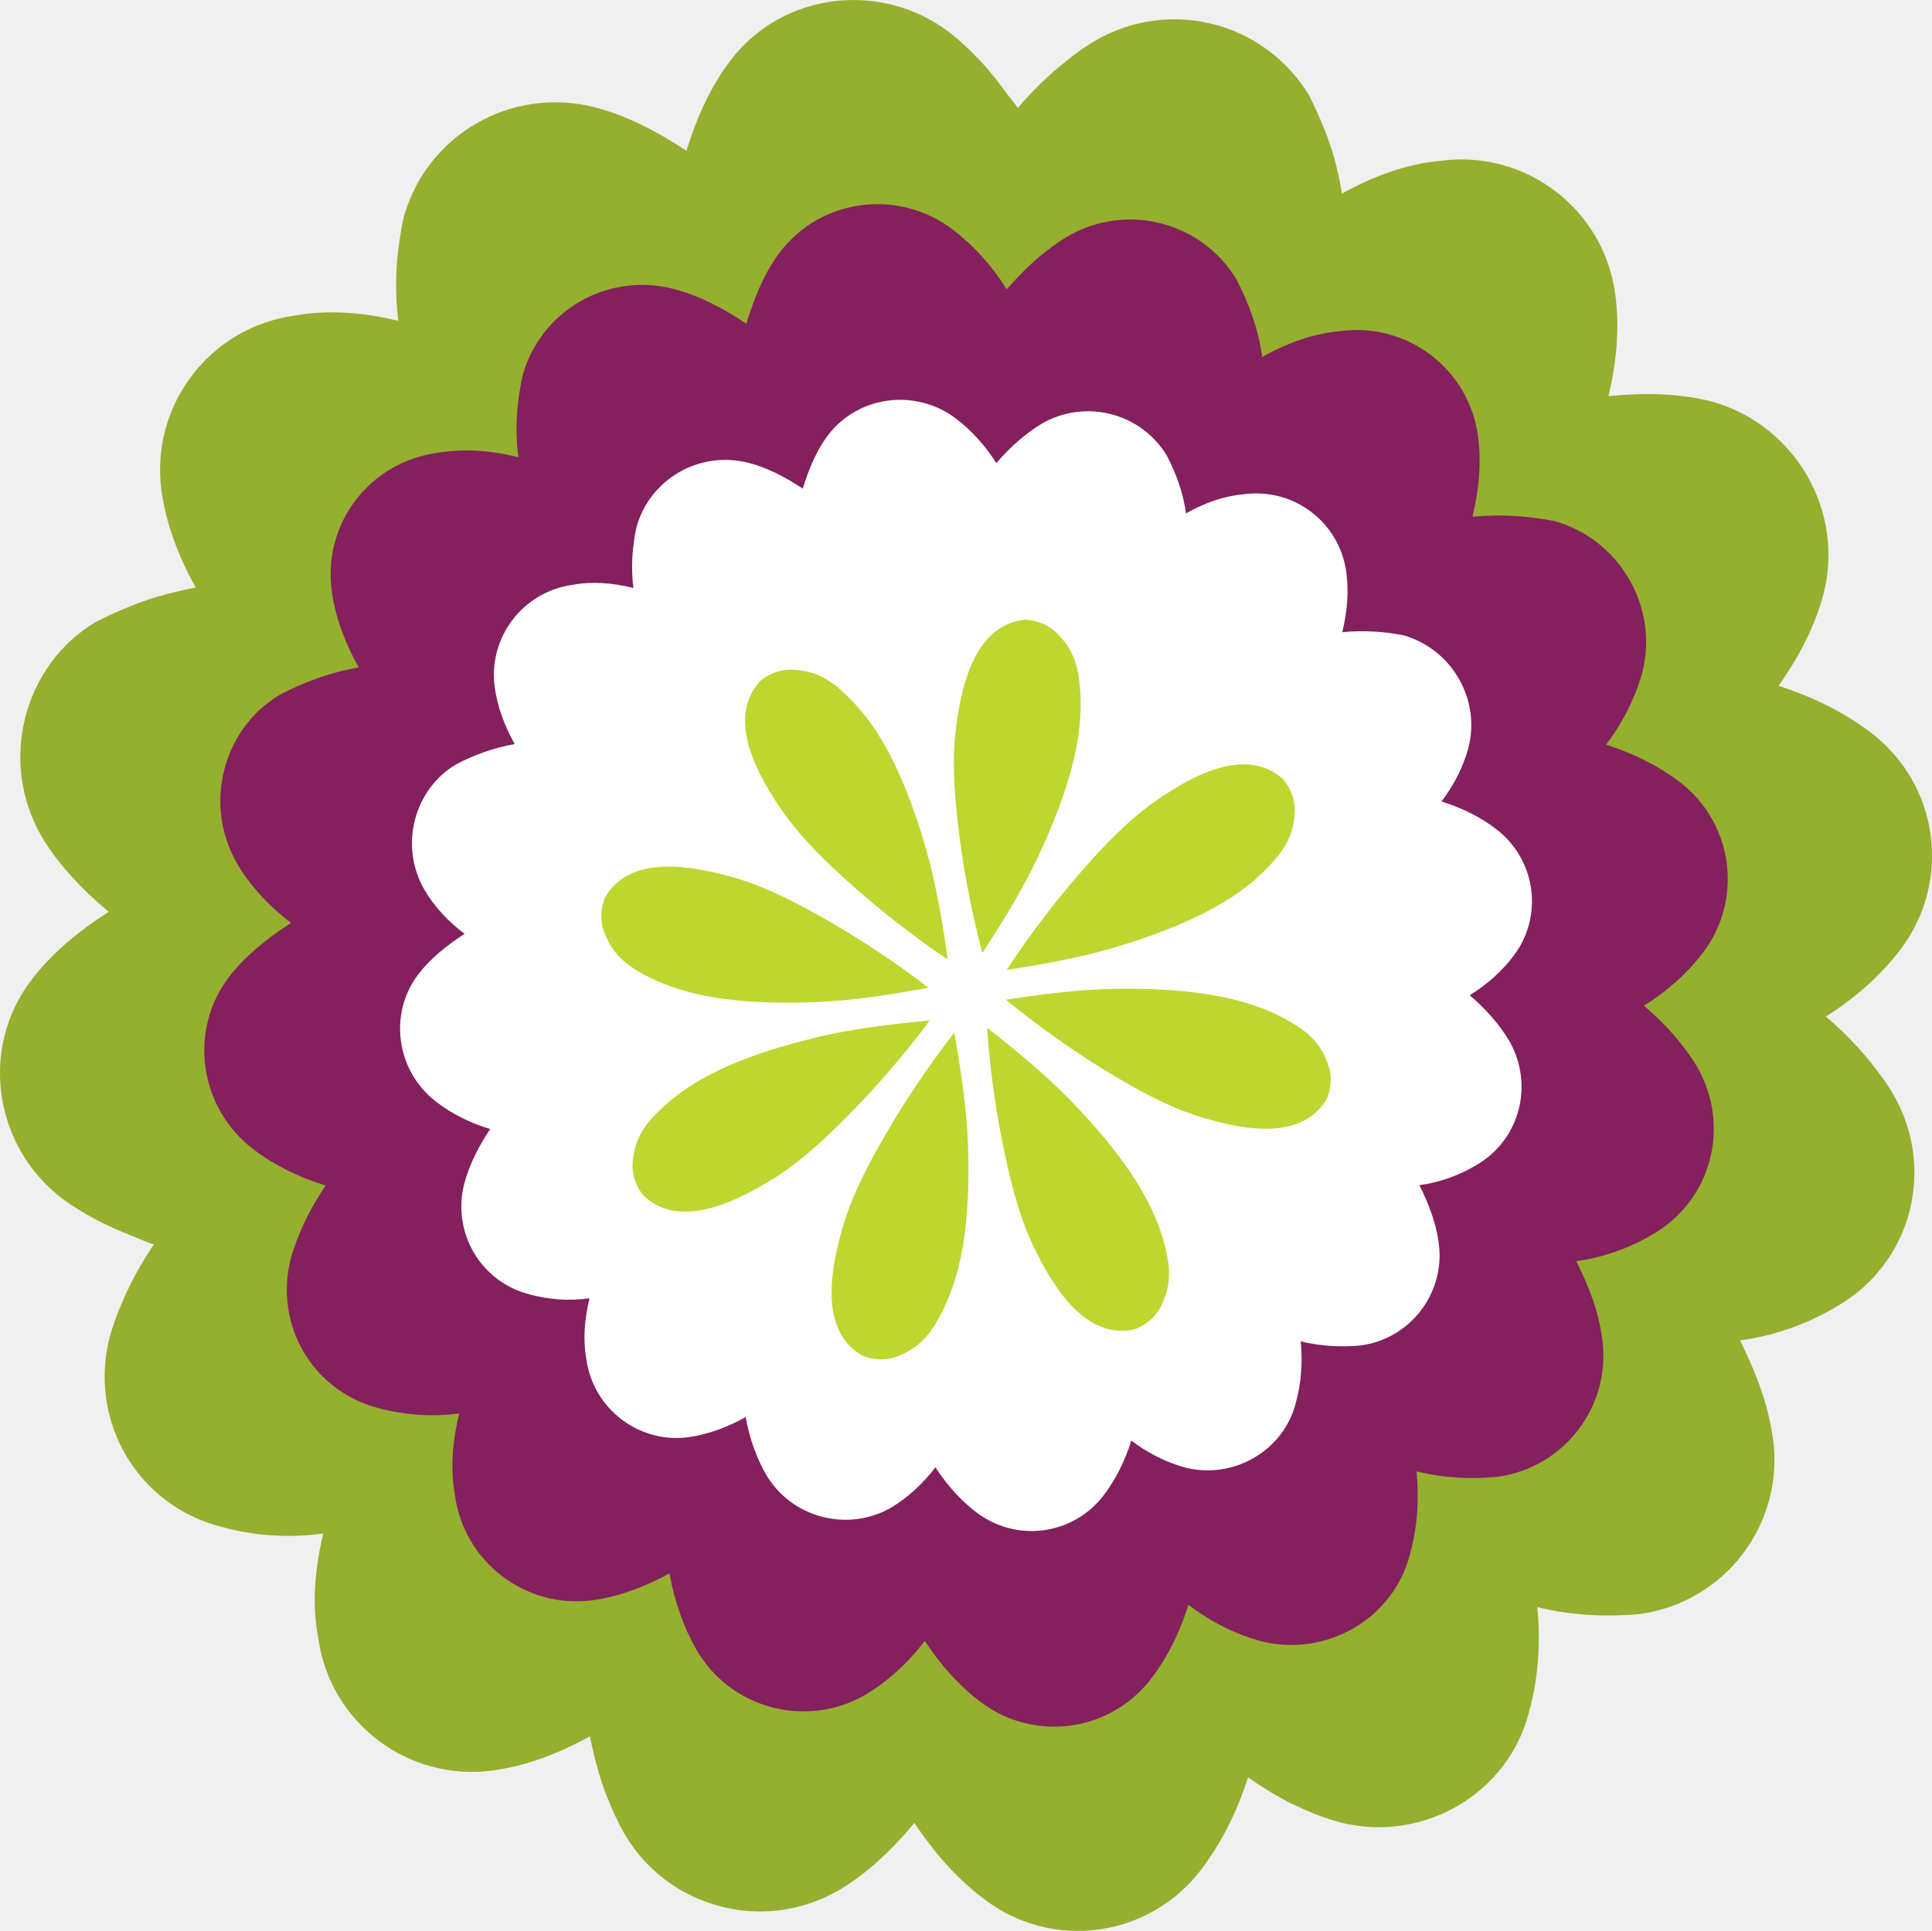
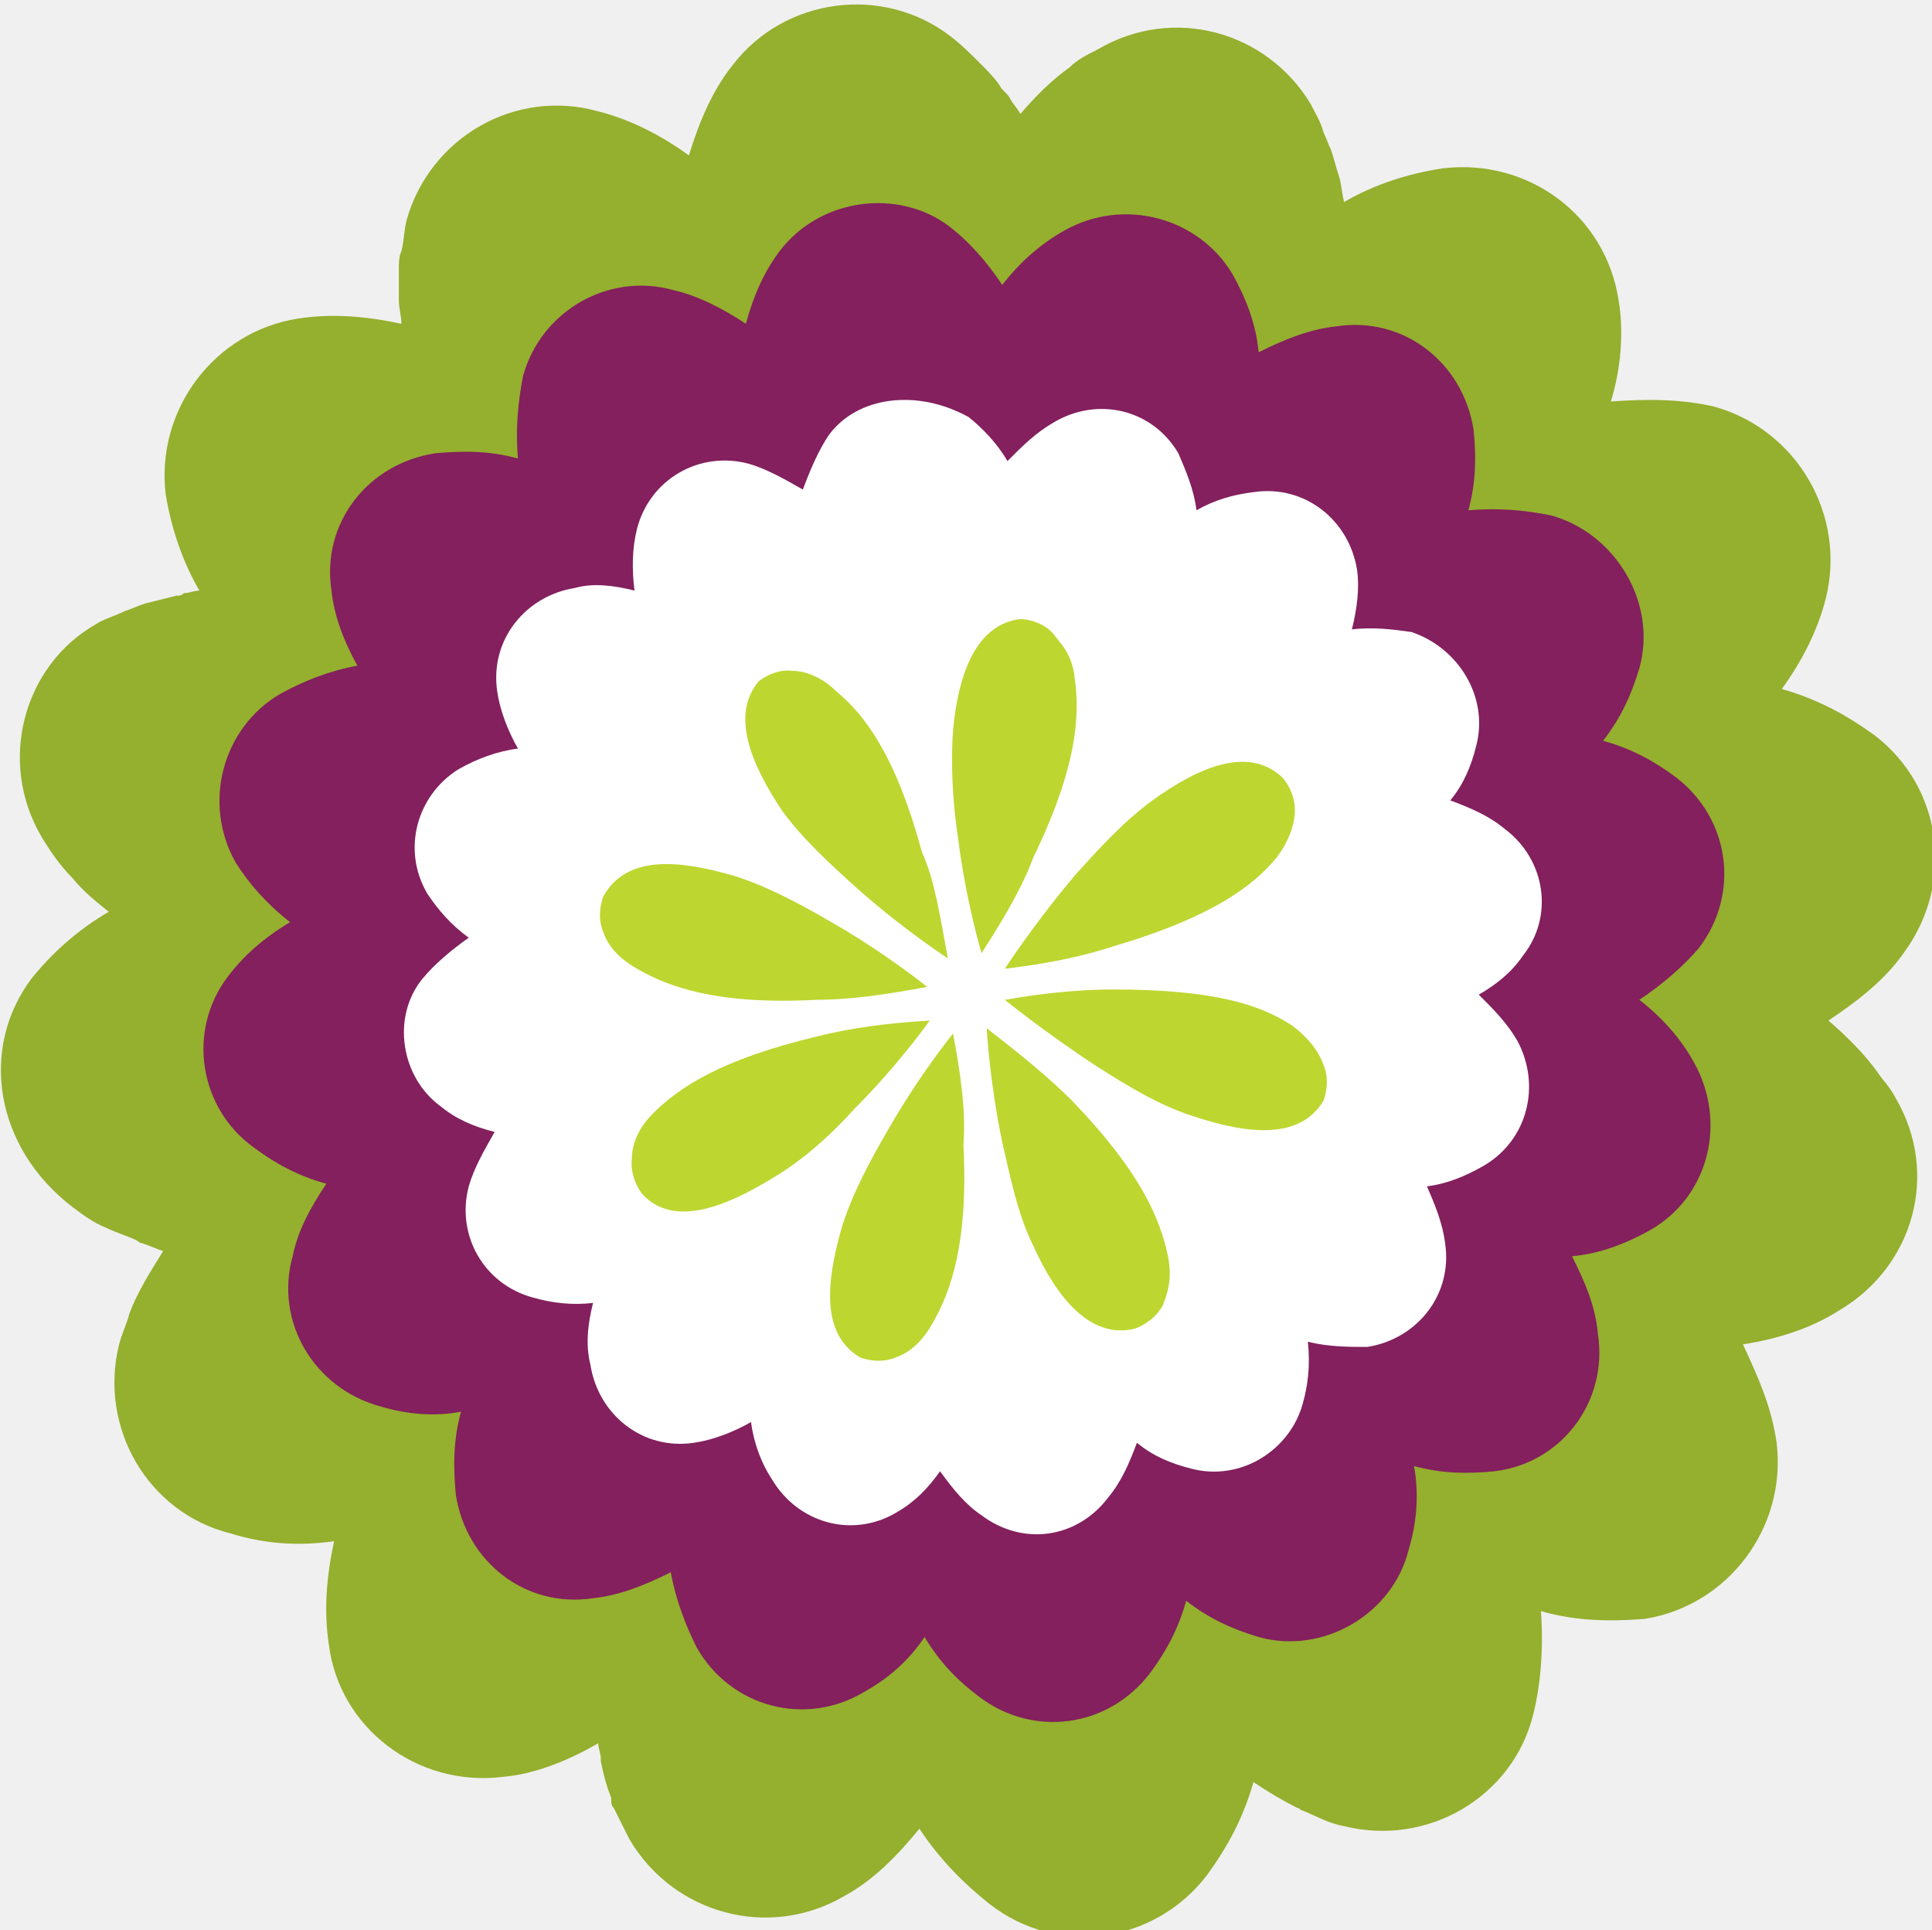
- <svg xmlns="http://www.w3.org/2000/svg" version="1.1" id="Layer_1" x="0px" y="0px" width="74.555px" height="74.521px" viewBox="0 0 74.555 74.521" enable-background="new 0 0 74.555 74.521" xml:space="preserve">
-   <path fill="#95AF2E" d="M1.202,37.836c0.791-1.043,1.824-1.898,2.996-2.646c0.007,0.006,0.007,0.006,0.007,0.006  c0.015-0.006,0.022-0.016,0.035-0.023c0,0-0.003,0-0.006-0.002c-0.01,0.008-0.021,0.01-0.037,0.02  c-0.495-0.41-0.958-0.844-1.376-1.301c-0.485-0.523-0.904-1.069-1.23-1.637c-1.657-2.891-0.669-6.602,2.107-8.25  c0.343-0.176,0.698-0.342,1.056-0.49c0.253-0.109,0.503-0.211,0.77-0.303c0.382-0.137,0.778-0.25,1.182-0.348  c0.091-0.027,0.184-0.041,0.271-0.064c0.19-0.043,0.38-0.086,0.575-0.124c-0.687-1.233-1.149-2.493-1.32-3.739  c-0.444-3.278,1.855-6.305,5.135-6.754c1.288-0.232,2.633-0.131,3.998,0.201c-0.029-0.314-0.061-0.628-0.07-0.934  c-0.015-0.396-0.011-0.776,0.013-1.167c0.011-0.232,0.041-0.454,0.067-0.679c0.053-0.408,0.114-0.824,0.206-1.225  c0.887-3.175,4.151-5.061,7.371-4.236c1.182,0.299,2.404,0.924,3.537,1.679c0.399-1.291,0.931-2.478,1.698-3.485  c2.002-2.637,5.806-3.094,8.441-1.093c0.417,0.321,0.802,0.684,1.164,1.069c0.234,0.242,0.451,0.508,0.666,0.775  c0.132,0.172,0.263,0.342,0.389,0.521c0.139,0.186,0.297,0.356,0.43,0.561c0.594-0.699,1.23-1.314,1.918-1.85  c0.343-0.275,0.693-0.528,1.068-0.748c2.889-1.669,6.534-0.723,8.246,2.101c0.187,0.359,0.354,0.728,0.508,1.101  c0.097,0.227,0.189,0.459,0.271,0.695c0.118,0.338,0.219,0.682,0.303,1.035c0.078,0.315,0.142,0.64,0.193,0.971  c1.23-0.684,2.488-1.143,3.795-1.265c3.281-0.447,6.304,1.847,6.751,5.134c0.172,1.236,0.068,2.577-0.261,3.945  c1.382-0.133,2.729-0.111,4.002,0.212c3.18,0.894,5.129,4.202,4.295,7.432c-0.328,1.245-0.945,2.416-1.731,3.539  c1.371,0.444,2.536,1.026,3.558,1.802c2.635,2.006,3.143,5.736,1.14,8.379c-0.731,0.961-1.703,1.844-2.874,2.582  c0.725,0.617,1.367,1.286,1.914,2.006c0.249,0.313,0.482,0.641,0.684,0.988c1.664,2.881,0.721,6.525-2.168,8.188  c-1.116,0.671-2.381,1.132-3.741,1.316c0.636,1.296,1.081,2.448,1.272,3.808c0.443,3.281-1.854,6.301-5.138,6.753  c-1.309,0.116-2.585,0.063-3.957-0.265c0.136,1.418,0.029,2.76-0.314,4.019c-0.782,3.157-4.086,5.116-7.313,4.281  c-0.558-0.147-1.095-0.359-1.623-0.61c-0.069-0.035-0.14-0.063-0.212-0.096c-0.58-0.289-1.15-0.641-1.703-1.023  c-0.442,1.37-1.029,2.526-1.807,3.555c-2.002,2.639-5.744,3.151-8.378,1.139c-1.021-0.771-1.892-1.741-2.689-2.94  c-0.874,1.058-1.836,1.965-2.946,2.616c-2.887,1.658-6.594,0.666-8.257-2.219c-0.222-0.387-0.415-0.811-0.593-1.25  c-0.052-0.125-0.105-0.24-0.149-0.364c-0.164-0.455-0.306-0.932-0.421-1.425c-0.006-0.027-0.015-0.061-0.019-0.094  c-0.048-0.199-0.099-0.398-0.136-0.607c-1.234,0.689-2.498,1.15-3.74,1.32c-3.286,0.447-6.306-1.852-6.749-5.139  c-0.239-1.297-0.134-2.628,0.202-4.006c-1.364,0.189-2.705,0.084-3.958-0.264c-3.229-0.832-5.115-4.09-4.287-7.318  c0.11-0.408,0.261-0.814,0.429-1.218c0.335-0.811,0.761-1.593,1.274-2.355c-0.293-0.087-0.547-0.22-0.826-0.323  c-0.079-0.034-0.153-0.061-0.231-0.096c-0.396-0.16-0.79-0.334-1.157-0.532c-0.458-0.243-0.903-0.509-1.311-0.814  C-0.23,44.263-0.804,40.479,1.202,37.836z" />
-   <path fill-rule="evenodd" clip-rule="evenodd" fill="#83205D" d="M30.106,9.724c-0.578,0.755-0.989,1.724-1.304,2.772  c-0.897-0.611-1.878-1.111-2.816-1.346c-2.542-0.653-5.117,0.829-5.818,3.338c-0.224,1.031-0.31,2.088-0.161,3.157  c-1.082-0.267-2.137-0.342-3.159-0.161c-2.589,0.357-4.4,2.735-4.045,5.331c0.134,0.978,0.496,1.97,1.039,2.944  c-1.11,0.194-2.106,0.563-3.041,1.053c-2.191,1.299-2.969,4.223-1.66,6.499c0.482,0.845,1.228,1.648,2.089,2.308  c-0.962,0.627-1.779,1.288-2.399,2.094c-1.582,2.084-1.13,5.069,0.951,6.646c0.814,0.617,1.743,1.076,2.784,1.394  c-0.601,0.897-1.067,1.827-1.343,2.819c-0.655,2.547,0.833,5.113,3.377,5.77c0.99,0.266,2.05,0.355,3.121,0.207  c-0.263,1.082-0.347,2.139-0.164,3.164c0.354,2.58,2.741,4.396,5.327,4.045c0.981-0.137,1.978-0.5,2.951-1.035  c0.195,1.104,0.559,2.1,1.039,2.944c1.312,2.276,4.23,3.058,6.508,1.748c0.882-0.526,1.652-1.228,2.305-2.087  c0.631,0.961,1.329,1.73,2.138,2.346c2.082,1.582,5.029,1.176,6.609-0.902c0.618-0.809,1.079-1.737,1.43-2.835  c0.865,0.658,1.79,1.128,2.783,1.399c2.543,0.652,5.152-0.883,5.768-3.377c0.275-0.998,0.357-2.054,0.249-3.175  c1.081,0.267,2.088,0.307,3.12,0.212c2.586-0.35,4.4-2.732,4.045-5.32c-0.144-1.077-0.494-1.98-1.002-3.002  c1.07-0.149,2.068-0.51,2.951-1.038c2.279-1.314,3.021-4.185,1.712-6.464c-0.533-0.881-1.224-1.654-2.052-2.358  c0.924-0.574,1.69-1.272,2.27-2.036c1.582-2.077,1.178-5.023-0.896-6.602c-0.817-0.618-1.738-1.082-2.835-1.438  c0.652-0.855,1.116-1.789,1.396-2.776c0.654-2.544-0.885-5.153-3.392-5.852c-0.978-0.19-2.037-0.275-3.159-0.166  c0.264-1.087,0.347-2.136,0.212-3.118c-0.351-2.594-2.738-4.402-5.327-4.045c-1.029,0.094-2.027,0.451-2.999,0.995  c-0.146-1.069-0.509-2.062-1-3.001c-1.347-2.223-4.224-2.965-6.499-1.658c-0.885,0.531-1.652,1.229-2.357,2.051  c-0.574-0.916-1.275-1.689-2.085-2.307C34.687,7.276,31.686,7.645,30.106,9.724z" />
-   <path fill-rule="evenodd" clip-rule="evenodd" fill="#FFFFFF" d="M31.95,16.801c-0.43,0.566-0.735,1.278-0.97,2.057  c-0.669-0.446-1.397-0.821-2.094-0.995c-1.888-0.483-3.802,0.615-4.324,2.478c-0.162,0.769-0.224,1.552-0.118,2.35  c-0.802-0.195-1.591-0.262-2.349-0.119c-1.917,0.264-3.267,2.029-3.003,3.953c0.099,0.732,0.366,1.471,0.769,2.191  c-0.823,0.149-1.559,0.417-2.256,0.781c-1.627,0.963-2.207,3.137-1.233,4.832c0.36,0.625,0.911,1.227,1.554,1.711  c-0.715,0.471-1.321,0.957-1.783,1.561c-1.175,1.546-0.84,3.766,0.707,4.934c0.604,0.465,1.296,0.806,2.066,1.039  c-0.446,0.667-0.795,1.356-0.998,2.096c-0.488,1.889,0.62,3.795,2.511,4.285c0.735,0.197,1.522,0.266,2.32,0.15  c-0.196,0.807-0.257,1.595-0.123,2.35c0.265,1.922,2.035,3.271,3.956,3.01c0.729-0.103,1.47-0.373,2.192-0.774  c0.149,0.825,0.417,1.563,0.772,2.19c0.974,1.694,3.148,2.273,4.841,1.305c0.654-0.396,1.224-0.92,1.71-1.555  c0.469,0.712,0.985,1.283,1.586,1.74c1.551,1.174,3.735,0.878,4.912-0.668c0.457-0.601,0.803-1.295,1.063-2.104  c0.643,0.484,1.328,0.832,2.067,1.037c1.888,0.484,3.827-0.662,4.284-2.51c0.202-0.74,0.264-1.526,0.185-2.357  c0.802,0.194,1.55,0.224,2.316,0.158c1.926-0.263,3.276-2.037,3.009-3.959c-0.109-0.793-0.371-1.467-0.744-2.228  c0.795-0.107,1.537-0.38,2.191-0.771c1.692-0.977,2.244-3.107,1.271-4.803c-0.394-0.655-0.908-1.228-1.522-1.756  c0.688-0.424,1.254-0.941,1.686-1.511c1.176-1.541,0.873-3.73-0.67-4.905c-0.602-0.459-1.287-0.803-2.104-1.063  c0.488-0.638,0.834-1.332,1.038-2.063c0.486-1.895-0.659-3.834-2.519-4.353c-0.732-0.138-1.516-0.198-2.348-0.116  c0.197-0.81,0.255-1.591,0.154-2.32c-0.263-1.927-2.031-3.267-3.956-3.004c-0.765,0.066-1.505,0.332-2.23,0.738  c-0.106-0.797-0.377-1.532-0.739-2.23c-1.003-1.651-3.139-2.205-4.828-1.23c-0.655,0.396-1.229,0.916-1.752,1.521  c-0.43-0.682-0.951-1.254-1.548-1.713C35.351,14.983,33.124,15.254,31.95,16.801z" />
-   <g>
-     <path fill="#BED630" d="M38.818,38.584c0,0,1.563,1.316,3.618,2.596c1.147,0.711,2.435,1.457,3.717,1.87   c2.071,0.669,4.116,0.886,5.038-0.62c0,0,0.338-0.677,0.035-1.416c-0.13-0.321-0.355-0.912-1.227-1.453   c-1.217-0.76-3.025-1.449-6.9-1.4C41.867,38.176,40.45,38.328,38.818,38.584z" />
-     <path fill="#BED630" d="M35.878,39.385c0,0-1.198,1.656-2.884,3.395c-0.939,0.967-2.01,2.001-3.154,2.713   c-1.848,1.148-3.779,1.857-5.037,0.617c0,0-0.492-0.577-0.377-1.367c0.048-0.342,0.126-0.967,0.838-1.703   c0.998-1.029,2.586-2.141,6.359-3.031C32.822,39.727,34.234,39.535,35.878,39.385z" />
-     <path fill="#BED630" d="M36.825,39.857c0,0-1.277,1.595-2.506,3.68c-0.686,1.164-1.397,2.471-1.78,3.76   c-0.618,2.09-0.789,4.139,0.741,5.023c0,0,0.688,0.319,1.419,0c0.315-0.137,0.897-0.379,1.42-1.26   c0.73-1.238,1.376-3.063,1.234-6.934C37.306,42.895,37.117,41.48,36.825,39.857z" />
-     <path fill="#BED630" d="M38.091,39.666c0,0,0.111,2.036,0.59,4.412c0.265,1.324,0.606,2.769,1.184,3.989   c0.933,1.964,2.173,3.605,3.901,3.243c0,0,0.727-0.22,1.059-0.945c0.143-0.315,0.416-0.883,0.216-1.887   c-0.28-1.41-1.018-3.199-3.708-5.987C40.476,41.605,39.393,40.68,38.091,39.666z" />
-     <path fill="#BED630" d="M38.848,37.434c0,0,1.096-1.723,2.676-3.563c0.879-1.021,1.885-2.116,2.985-2.896   c1.775-1.259,3.659-2.08,4.991-0.917c0,0,0.524,0.546,0.458,1.341c-0.026,0.344-0.069,0.974-0.735,1.752   c-0.936,1.09-2.452,2.287-6.166,3.402C41.877,36.907,40.479,37.186,38.848,37.434z" />
-     <path fill="#BED630" d="M35.827,38.119c0,0-1.603-1.268-3.697-2.482c-1.168-0.68-2.476-1.381-3.77-1.759   c-2.091-0.604-4.142-0.763-5.017,0.773c0,0-0.315,0.687,0.008,1.417c0.14,0.318,0.384,0.895,1.27,1.414   c1.24,0.722,3.068,1.356,6.94,1.19C32.792,38.619,34.204,38.424,35.827,38.119z" />
-     <path fill="#BED630" d="M36.574,37.029c0,0-1.71-1.115-3.526-2.715c-1.014-0.896-2.097-1.914-2.863-3.021   c-1.236-1.789-2.035-3.686-0.857-5.002c0,0,0.553-0.518,1.347-0.441c0.344,0.033,0.973,0.077,1.742,0.756   c1.079,0.947,2.261,2.48,3.331,6.203C36.086,33.996,36.346,35.396,36.574,37.029z" />
-     <path fill="#BED630" d="M37.91,36.777c0,0-0.553-1.968-0.869-4.369c-0.174-1.34-0.322-2.814-0.168-4.154   c0.246-2.164,0.89-4.116,2.644-4.334c0,0,0.758-0.027,1.305,0.555c0.237,0.25,0.68,0.697,0.815,1.715   c0.188,1.421,0.071,3.355-1.573,6.864C39.541,34.169,38.815,35.396,37.91,36.777z" />
-   </g>
+ <svg xmlns="http://www.w3.org/2000/svg" version="1.1" x="0" y="0" width="74.6" height="74.5" viewBox="0 0 74.6 74.5" enable-background="new 0 0 74.555 74.521" xml:space="preserve">
+   <path fill="#95AF2E" d="M1.2 37.8c0.8-1 1.8-1.9 3-2.6 0 0 0 0 0 0 0 0 0 0 0 0 0 0 0 0 0 0 0 0 0 0 0 0 -0.5-0.4-1-0.8-1.4-1.3 -0.5-0.5-0.9-1.1-1.2-1.6 -1.7-2.9-0.7-6.6 2.1-8.2 0.3-0.2 0.7-0.3 1.1-0.5 0.3-0.1 0.5-0.2 0.8-0.3 0.4-0.1 0.8-0.2 1.2-0.3 0.1 0 0.2 0 0.3-0.1 0.2 0 0.4-0.1 0.6-0.1 -0.7-1.2-1.1-2.5-1.3-3.7 -0.4-3.3 1.9-6.3 5.1-6.8 1.3-0.2 2.6-0.1 4 0.2 0-0.3-0.1-0.6-0.1-0.9 0-0.4 0-0.8 0-1.2 0-0.2 0-0.5 0.1-0.7 0.1-0.4 0.1-0.8 0.2-1.2 0.9-3.2 4.2-5.1 7.4-4.2 1.2 0.3 2.4 0.9 3.5 1.7 0.4-1.3 0.9-2.5 1.7-3.5 2-2.6 5.8-3.1 8.4-1.1 0.4 0.3 0.8 0.7 1.2 1.1 0.2 0.2 0.5 0.5 0.7 0.8 0.1 0.2 0.3 0.3 0.4 0.5 0.1 0.2 0.3 0.4 0.4 0.6 0.6-0.7 1.2-1.3 1.9-1.8 0.3-0.3 0.7-0.5 1.1-0.7 2.9-1.7 6.5-0.7 8.2 2.1 0.2 0.4 0.4 0.7 0.5 1.1 0.1 0.2 0.2 0.5 0.3 0.7 0.1 0.3 0.2 0.7 0.3 1 0.1 0.3 0.1 0.6 0.2 1 1.2-0.7 2.5-1.1 3.8-1.3 3.3-0.4 6.3 1.8 6.8 5.1 0.2 1.2 0.1 2.6-0.3 3.9 1.4-0.1 2.7-0.1 4 0.2 3.2 0.9 5.1 4.2 4.3 7.4 -0.3 1.2-0.9 2.4-1.7 3.5 1.4 0.4 2.5 1 3.6 1.8 2.6 2 3.1 5.7 1.1 8.4 -0.7 1-1.7 1.8-2.9 2.6 0.7 0.6 1.4 1.3 1.9 2 0.2 0.3 0.5 0.6 0.7 1 1.7 2.9 0.7 6.5-2.2 8.2 -1.1 0.7-2.4 1.1-3.7 1.3 0.6 1.3 1.1 2.4 1.3 3.8 0.4 3.3-1.9 6.3-5.1 6.8 -1.3 0.1-2.6 0.1-4-0.3 0.1 1.4 0 2.8-0.3 4 -0.8 3.2-4.1 5.1-7.3 4.3 -0.6-0.1-1.1-0.4-1.6-0.6 -0.1 0-0.1-0.1-0.2-0.1 -0.6-0.3-1.1-0.6-1.7-1 -0.4 1.4-1 2.5-1.8 3.6 -2 2.6-5.7 3.2-8.4 1.1 -1-0.8-1.9-1.7-2.7-2.9 -0.9 1.1-1.8 2-2.9 2.6 -2.9 1.7-6.6 0.7-8.3-2.2 -0.2-0.4-0.4-0.8-0.6-1.2 -0.1-0.1-0.1-0.2-0.1-0.4 -0.2-0.5-0.3-0.9-0.4-1.4 0 0 0-0.1 0-0.1 0-0.2-0.1-0.4-0.1-0.6 -1.2 0.7-2.5 1.2-3.7 1.3 -3.3 0.4-6.3-1.9-6.7-5.1 -0.2-1.3-0.1-2.6 0.2-4 -1.4 0.2-2.7 0.1-4-0.3 -3.2-0.8-5.1-4.1-4.3-7.3 0.1-0.4 0.3-0.8 0.4-1.2 0.3-0.8 0.8-1.6 1.3-2.4 -0.3-0.1-0.5-0.2-0.8-0.3 -0.1 0-0.2-0.1-0.2-0.1 -0.4-0.2-0.8-0.3-1.2-0.5 -0.5-0.2-0.9-0.5-1.3-0.8C-0.2 44.3-0.8 40.5 1.2 37.8z" />
+   <path fill-rule="evenodd" clip-rule="evenodd" fill="#83205D" d="M30.1 9.7c-0.6 0.8-1 1.7-1.3 2.8 -0.9-0.6-1.9-1.1-2.8-1.3 -2.5-0.7-5.1 0.8-5.8 3.3 -0.2 1-0.3 2.1-0.2 3.2 -1.1-0.3-2.1-0.3-3.2-0.2 -2.6 0.4-4.4 2.7-4 5.3 0.1 1 0.5 2 1 2.9 -1.1 0.2-2.1 0.6-3 1.1 -2.2 1.3-3 4.2-1.7 6.5 0.5 0.8 1.2 1.6 2.1 2.3 -1 0.6-1.8 1.3-2.4 2.1 -1.6 2.1-1.1 5.1 1 6.6 0.8 0.6 1.7 1.1 2.8 1.4 -0.6 0.9-1.1 1.8-1.3 2.8 -0.7 2.5 0.8 5.1 3.4 5.8 1 0.3 2.1 0.4 3.1 0.2 -0.3 1.1-0.3 2.1-0.2 3.2 0.4 2.6 2.7 4.4 5.3 4 1-0.1 2-0.5 3-1 0.2 1.1 0.6 2.1 1 2.9 1.3 2.3 4.2 3.1 6.5 1.7 0.9-0.5 1.7-1.2 2.3-2.1 0.6 1 1.3 1.7 2.1 2.3 2.1 1.6 5 1.2 6.6-0.9 0.6-0.8 1.1-1.7 1.4-2.8 0.9 0.7 1.8 1.1 2.8 1.4 2.5 0.7 5.2-0.9 5.8-3.4 0.3-1 0.4-2.1 0.2-3.2 1.1 0.3 2.1 0.3 3.1 0.2 2.6-0.3 4.4-2.7 4-5.3 -0.1-1.1-0.5-2-1-3 1.1-0.1 2.1-0.5 3-1 2.3-1.3 3-4.2 1.7-6.5 -0.5-0.9-1.2-1.7-2.1-2.4 0.9-0.6 1.7-1.3 2.3-2 1.6-2.1 1.2-5-0.9-6.6 -0.8-0.6-1.7-1.1-2.8-1.4 0.7-0.9 1.1-1.8 1.4-2.8 0.7-2.5-0.9-5.2-3.4-5.9 -1-0.2-2-0.3-3.2-0.2 0.3-1.1 0.3-2.1 0.2-3.1 -0.4-2.6-2.7-4.4-5.3-4 -1 0.1-2 0.5-3 1 -0.1-1.1-0.5-2.1-1-3 -1.3-2.2-4.2-3-6.5-1.7 -0.9 0.5-1.7 1.2-2.4 2.1 -0.6-0.9-1.3-1.7-2.1-2.3C34.7 7.3 31.7 7.6 30.1 9.7z" />
+   <path fill-rule="evenodd" clip-rule="evenodd" fill="#FFFFFF" d="M32 16.8c-0.4 0.6-0.7 1.3-1 2.1 -0.7-0.4-1.4-0.8-2.1-1 -1.9-0.5-3.8 0.6-4.3 2.5 -0.2 0.8-0.2 1.6-0.1 2.4 -0.8-0.2-1.6-0.3-2.3-0.1 -1.9 0.3-3.3 2-3 4 0.1 0.7 0.4 1.5 0.8 2.2 -0.8 0.1-1.6 0.4-2.3 0.8 -1.6 1-2.2 3.1-1.2 4.8 0.4 0.6 0.9 1.2 1.6 1.7 -0.7 0.5-1.3 1-1.8 1.6 -1.2 1.5-0.8 3.8 0.7 4.9 0.6 0.5 1.3 0.8 2.1 1 -0.4 0.7-0.8 1.4-1 2.1 -0.5 1.9 0.6 3.8 2.5 4.3 0.7 0.2 1.5 0.3 2.3 0.2 -0.2 0.8-0.3 1.6-0.1 2.4 0.3 1.9 2 3.3 4 3 0.7-0.1 1.5-0.4 2.2-0.8 0.1 0.8 0.4 1.6 0.8 2.2 1 1.7 3.1 2.3 4.8 1.3 0.7-0.4 1.2-0.9 1.7-1.6 0.5 0.7 1 1.3 1.6 1.7 1.6 1.2 3.7 0.9 4.9-0.7 0.5-0.6 0.8-1.3 1.1-2.1 0.6 0.5 1.3 0.8 2.1 1 1.9 0.5 3.8-0.7 4.3-2.5 0.2-0.7 0.3-1.5 0.2-2.4 0.8 0.2 1.6 0.2 2.3 0.2 1.9-0.3 3.3-2 3-4 -0.1-0.8-0.4-1.5-0.7-2.2 0.8-0.1 1.5-0.4 2.2-0.8 1.7-1 2.2-3.1 1.3-4.8 -0.4-0.7-0.9-1.2-1.5-1.8 0.7-0.4 1.3-0.9 1.7-1.5 1.2-1.5 0.9-3.7-0.7-4.9 -0.6-0.5-1.3-0.8-2.1-1.1 0.5-0.6 0.8-1.3 1-2.1 0.5-1.9-0.7-3.8-2.5-4.4 -0.7-0.1-1.5-0.2-2.3-0.1 0.2-0.8 0.3-1.6 0.2-2.3 -0.3-1.9-2-3.3-4-3 -0.8 0.1-1.5 0.3-2.2 0.7 -0.1-0.8-0.4-1.5-0.7-2.2 -1-1.7-3.1-2.2-4.8-1.2 -0.7 0.4-1.2 0.9-1.8 1.5 -0.4-0.7-1-1.3-1.5-1.7C35.4 15 33.1 15.3 32 16.8z" />
+   <path fill="#BED630" d="M38.8 38.6c0 0 1.6 1.3 3.6 2.6 1.1 0.7 2.4 1.5 3.7 1.9 2.1 0.7 4.1 0.9 5-0.6 0 0 0.3-0.7 0-1.4 -0.1-0.3-0.4-0.9-1.2-1.5 -1.2-0.8-3-1.4-6.9-1.4C41.9 38.2 40.5 38.3 38.8 38.6z" />
+   <path fill="#BED630" d="M35.9 39.4c0 0-1.2 1.7-2.9 3.4 -0.9 1-2 2-3.2 2.7 -1.8 1.1-3.8 1.9-5 0.6 0 0-0.5-0.6-0.4-1.4 0-0.3 0.1-1 0.8-1.7 1-1 2.6-2.1 6.4-3C32.8 39.7 34.2 39.5 35.9 39.4z" />
+   <path fill="#BED630" d="M36.8 39.9c0 0-1.3 1.6-2.5 3.7 -0.7 1.2-1.4 2.5-1.8 3.8 -0.6 2.1-0.8 4.1 0.7 5 0 0 0.7 0.3 1.4 0 0.3-0.1 0.9-0.4 1.4-1.3 0.7-1.2 1.4-3.1 1.2-6.9C37.3 42.9 37.1 41.5 36.8 39.9z" />
+   <path fill="#BED630" d="M38.1 39.7c0 0 0.1 2 0.6 4.4 0.3 1.3 0.6 2.8 1.2 4 0.9 2 2.2 3.6 3.9 3.2 0 0 0.7-0.2 1.1-0.9 0.1-0.3 0.4-0.9 0.2-1.9 -0.3-1.4-1-3.2-3.7-6C40.5 41.6 39.4 40.7 38.1 39.7z" />
+   <path fill="#BED630" d="M38.8 37.4c0 0 1.1-1.7 2.7-3.6 0.9-1 1.9-2.1 3-2.9 1.8-1.3 3.7-2.1 5-0.9 0 0 0.5 0.5 0.5 1.3 0 0.3-0.1 1-0.7 1.8 -0.9 1.1-2.5 2.3-6.2 3.4C41.9 36.9 40.5 37.2 38.8 37.4z" />
+   <path fill="#BED630" d="M35.8 38.1c0 0-1.6-1.3-3.7-2.5 -1.2-0.7-2.5-1.4-3.8-1.8 -2.1-0.6-4.1-0.8-5 0.8 0 0-0.3 0.7 0 1.4 0.1 0.3 0.4 0.9 1.3 1.4 1.2 0.7 3.1 1.4 6.9 1.2C32.8 38.6 34.2 38.4 35.8 38.1z" />
+   <path fill="#BED630" d="M36.6 37c0 0-1.7-1.1-3.5-2.7 -1-0.9-2.1-1.9-2.9-3 -1.2-1.8-2-3.7-0.9-5 0 0 0.6-0.5 1.3-0.4 0.3 0 1 0.1 1.7 0.8 1.1 0.9 2.3 2.5 3.3 6.2C36.1 34 36.3 35.4 36.6 37z" />
+   <path fill="#BED630" d="M37.9 36.8c0 0-0.6-2-0.9-4.4 -0.2-1.3-0.3-2.8-0.2-4.2 0.2-2.2 0.9-4.1 2.6-4.3 0 0 0.8 0 1.3 0.6 0.2 0.3 0.7 0.7 0.8 1.7 0.2 1.4 0.1 3.4-1.6 6.9C39.5 34.2 38.8 35.4 37.9 36.8z" />
</svg>
